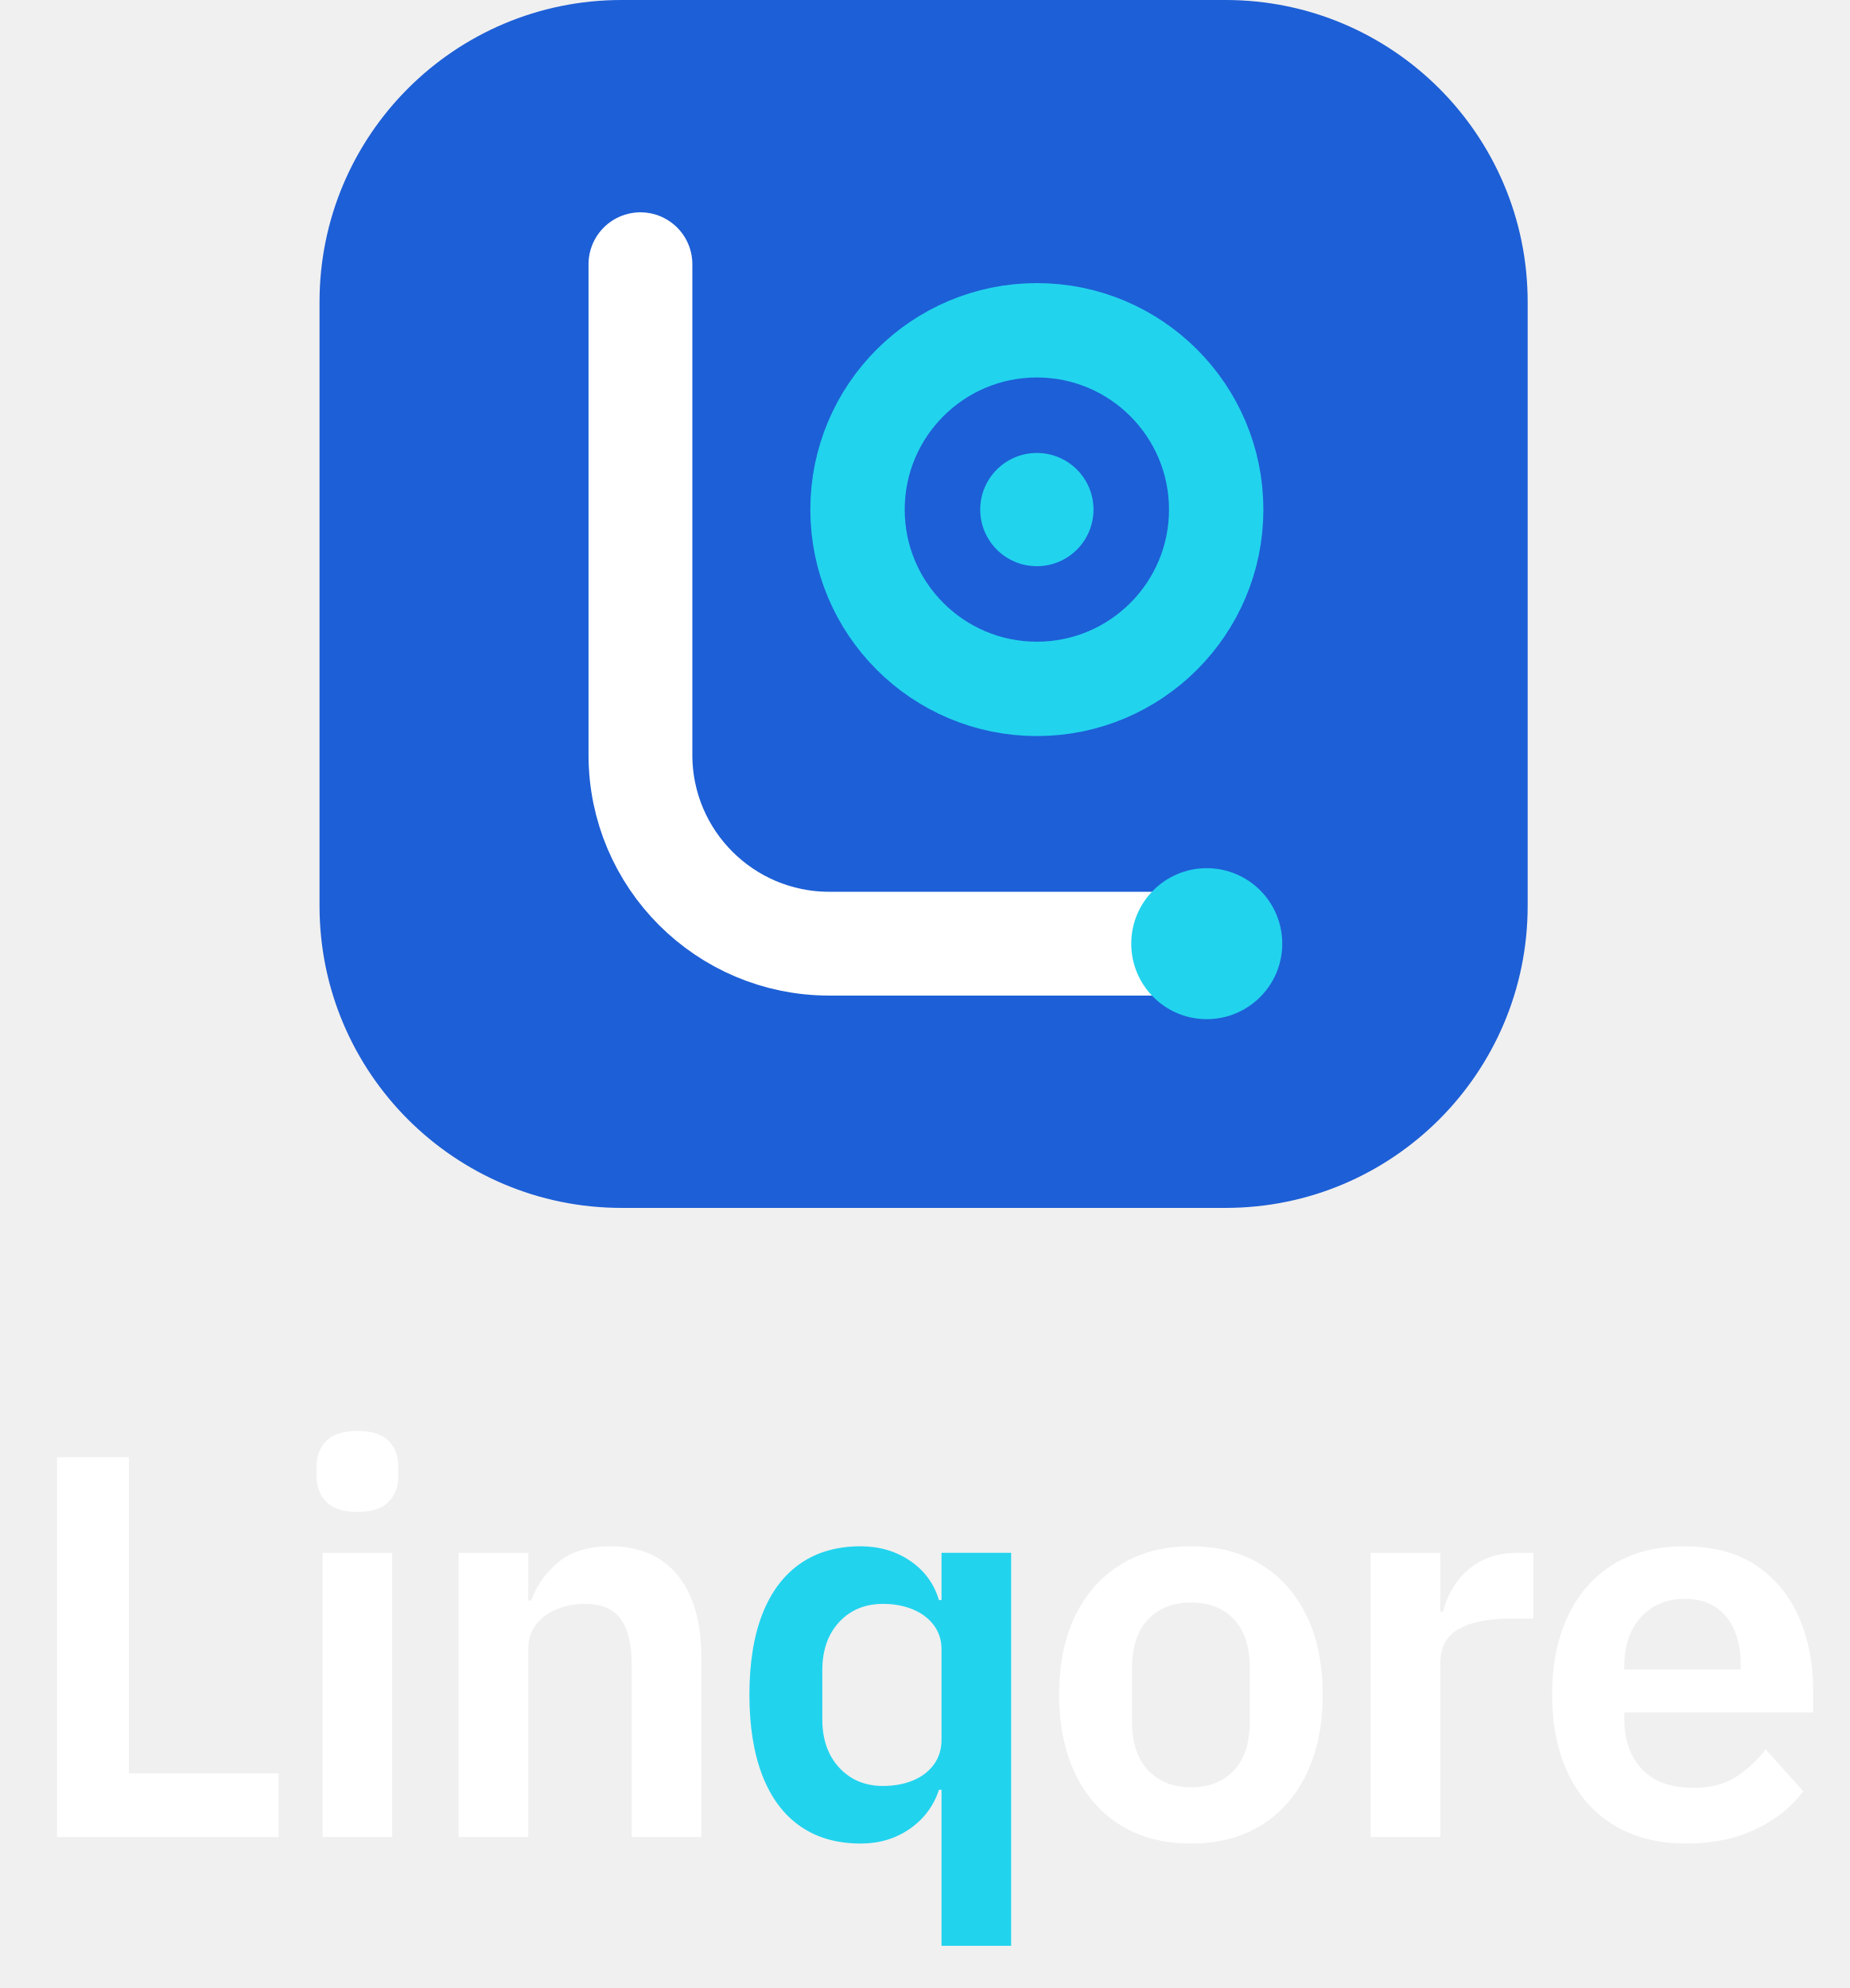
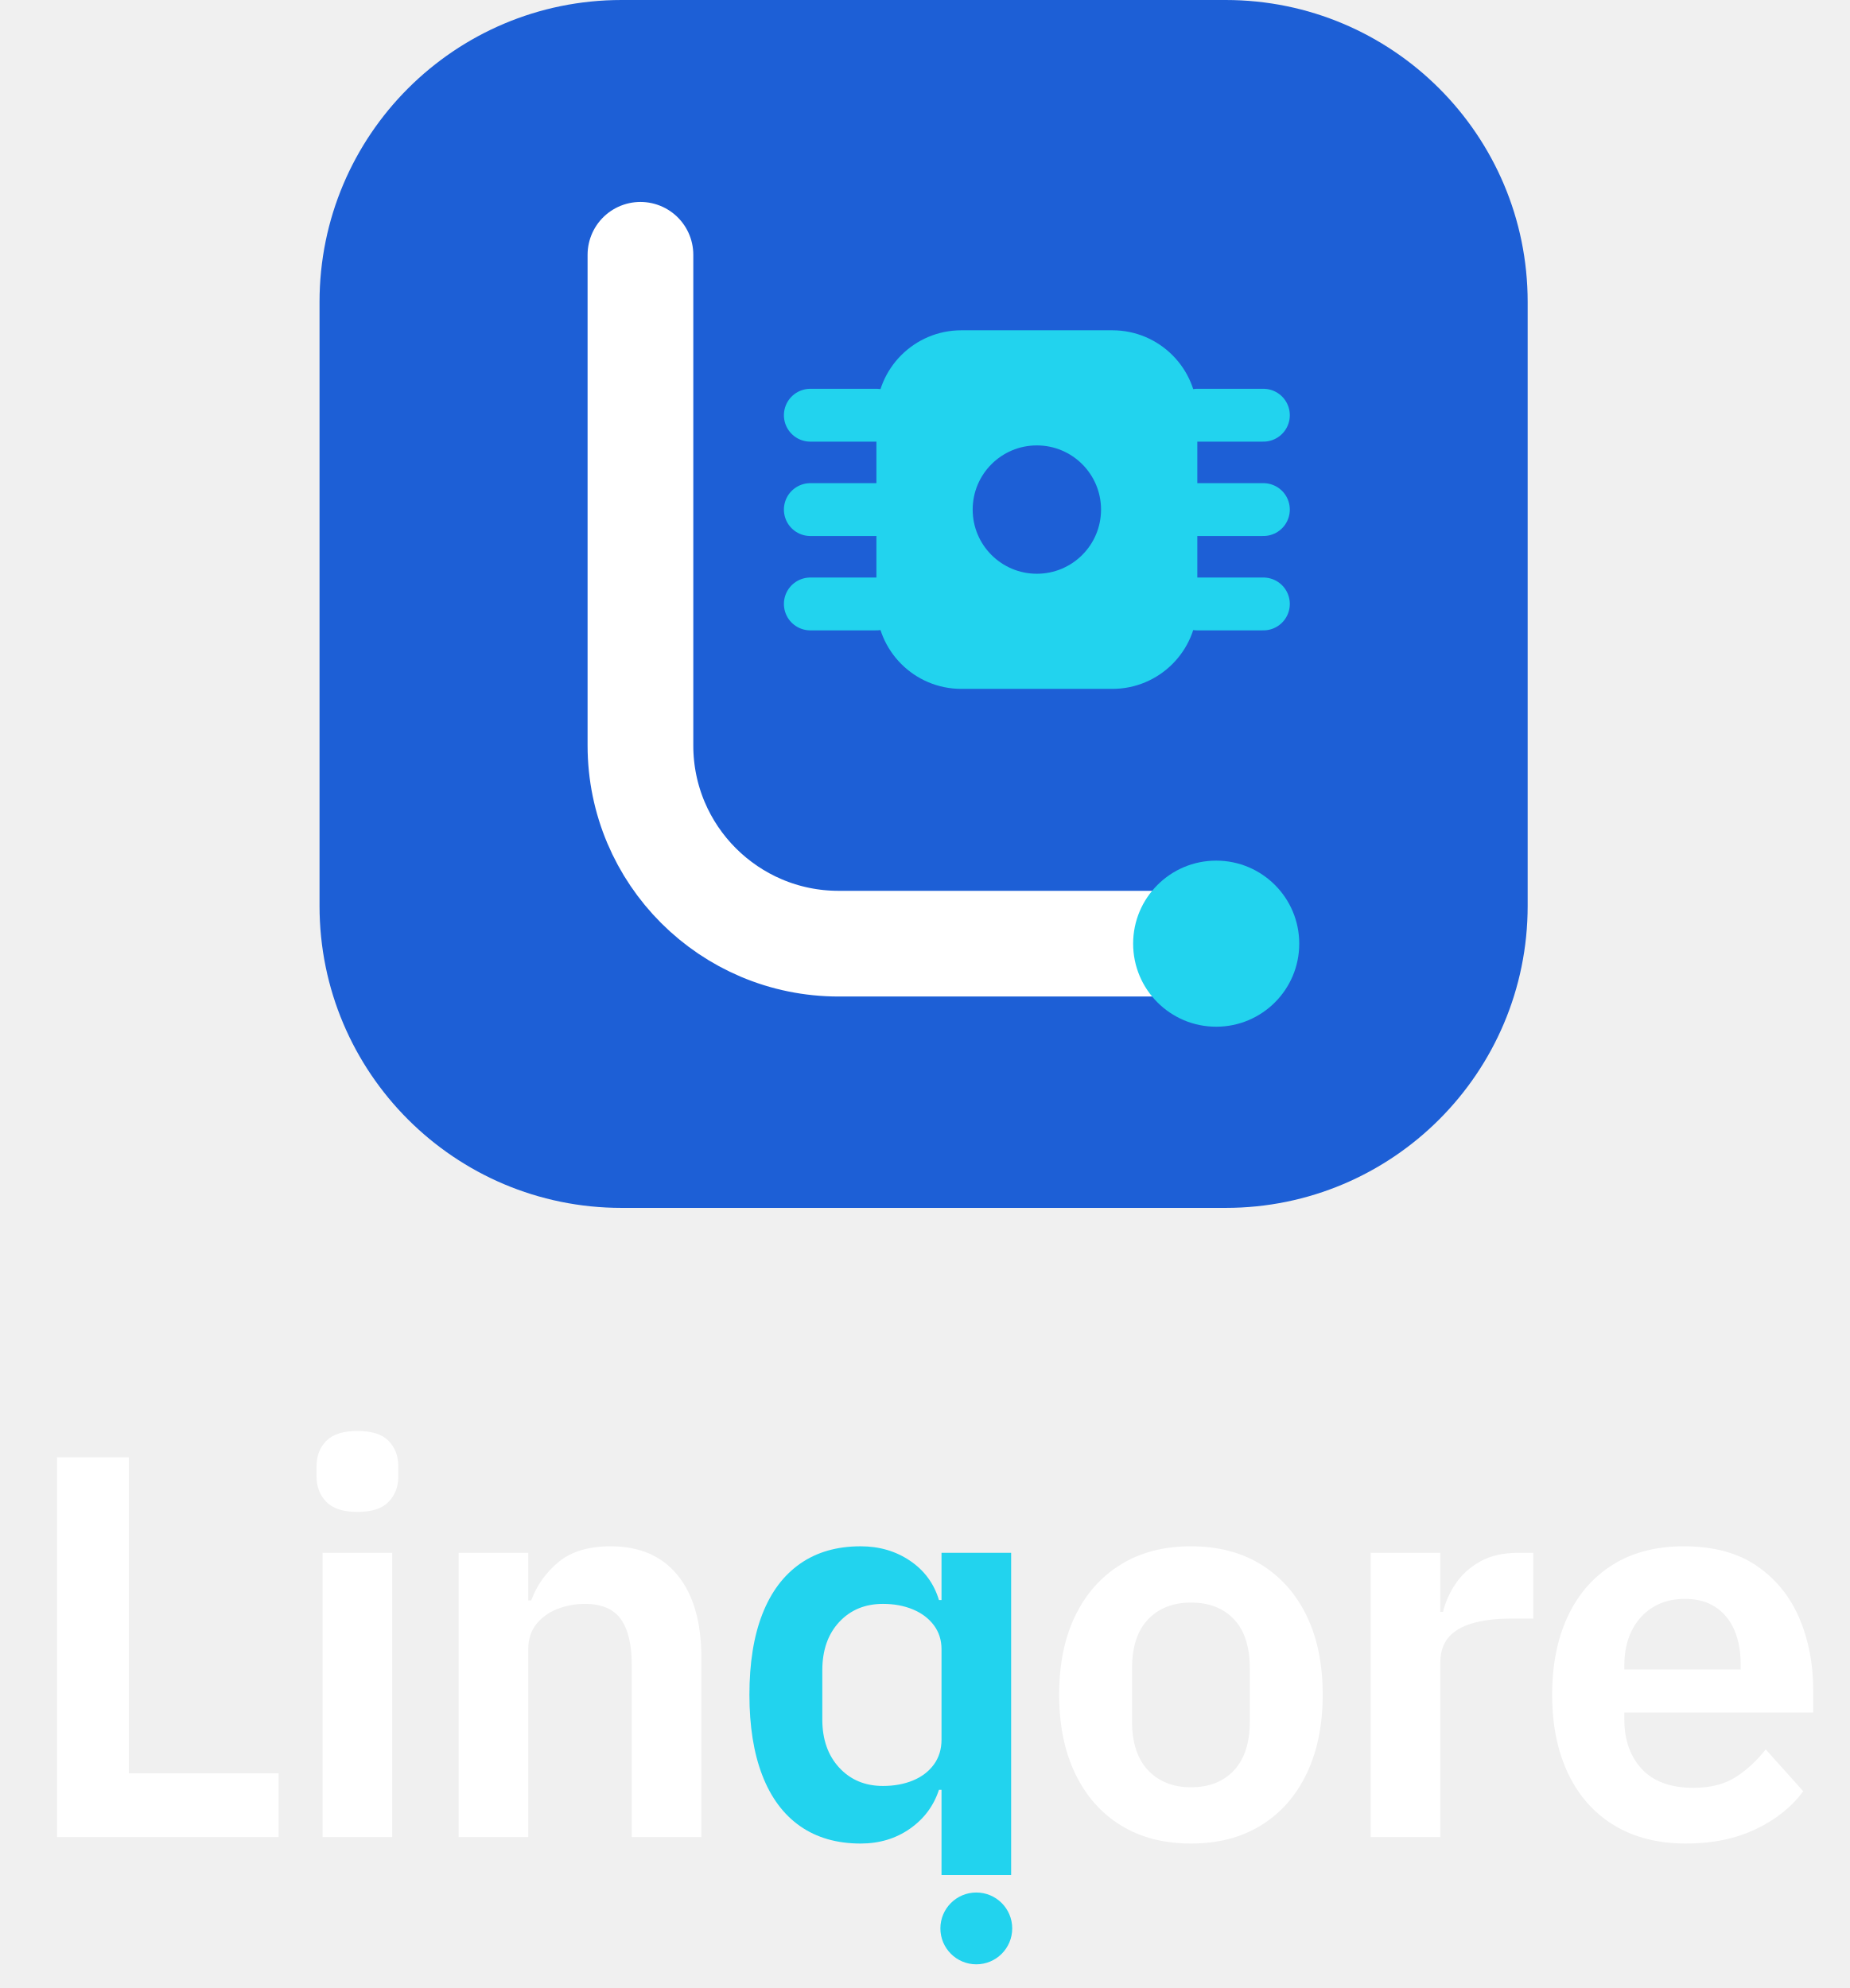
<svg xmlns="http://www.w3.org/2000/svg" viewBox="0 0 147 158" width="147" height="158">
  <g transform="translate(25.39 0.00) scale(1.5)">
    <rect width="64" height="64" rx="16" fill="#1D5FD6" />
-     <path d="M17 14v26a10 10 0 0 0 10 10h20" fill="none" stroke="#FFFFFF" stroke-width="5.5" stroke-linecap="round" />
-     <circle cx="38" cy="27" r="9.5" fill="none" stroke="#22D3EE" stroke-width="5" />
-     <circle cx="38" cy="27" r="3" fill="#22D3EE" />
-     <circle cx="47" cy="50" r="4" fill="#22D3EE" />
+     <path d="M17 13.5v26a10.5 10.5 0 0 0 10.5 10.5H46" fill="none" stroke="#FFFFFF" stroke-width="5.6" stroke-linecap="round" />
+     <path d="M26 22h3.5M26 27h3.5M26 32h3.5M46.5 22h3.5M46.5 27h3.5M46.5 32h3.5" stroke="#22D3EE" stroke-width="2.8" stroke-linecap="round" />
+     <rect x="29.5" y="17.5" width="17" height="19" rx="4.5" fill="#22D3EE" />
+     <circle cx="38" cy="27" r="3.4" fill="#1D5FD6" />
+     <circle cx="47.5" cy="50" r="4.4" fill="#22D3EE" />
  </g>
  <g transform="translate(1.00 146.00) scale(0.04324)">
    <path fill="#FFFFFF" d="M488.805 0.0H81.72V-698.0H213.661V-117.006H488.805Z" />
    <path fill="#FFFFFF" d="M633.69 -597.519Q594.59 -597.519 576.597 -616.012Q558.605 -634.504 558.605 -662.26V-681.605Q558.605 -710.065 576.597 -728.205Q594.59 -746.345 633.69 -746.345Q673.086 -746.345 690.931 -728.205Q708.776 -710.065 708.776 -681.605V-662.26Q708.776 -634.504 690.931 -616.012Q673.086 -597.519 633.69 -597.519ZM569.72 0.0V-522.345H697.661V0.0Z" />
    <path fill="#FFFFFF" d="M947.661 0.0H819.72V-522.345H947.661V-434.82H953.071Q968.546 -476.705 1003.398 -505.525Q1038.251 -534.345 1099.071 -534.345Q1179.071 -534.345 1222.398 -480.818Q1265.726 -427.29 1265.726 -329.59V0.0H1137.785V-317.0Q1137.785 -372.351 1117.802 -400.428Q1097.82 -428.504 1051.805 -428.504Q1025.571 -428.504 1001.796 -419.414Q978.021 -410.324 962.841 -391.749Q947.661 -373.173 947.661 -345.31Z" />
-     <path fill="#22D3EE" d="M1707.08 200.0V-86.82H1702.375Q1687.835 -42.345 1648.925 -15.173Q1610.015 12.0 1558.425 12.0Q1493.015 12.0 1447.277 -19.942Q1401.54 -51.885 1377.802 -113.237Q1354.065 -174.59 1354.065 -261.525Q1354.065 -348.755 1377.802 -409.608Q1401.54 -470.46 1447.277 -502.403Q1493.015 -534.345 1558.425 -534.345Q1610.015 -534.345 1649.367 -507.673Q1688.72 -481.0 1702.375 -435.525H1707.08V-522.345H1835.021V200.0ZM1599.46 -93.841Q1630.115 -93.841 1654.475 -103.873Q1678.835 -113.906 1692.957 -133.176Q1707.08 -152.445 1707.08 -179.1V-345.015Q1707.08 -370.49 1692.957 -389.317Q1678.835 -408.144 1654.475 -418.324Q1630.115 -428.504 1599.46 -428.504Q1550.086 -428.504 1519.046 -395.17Q1488.006 -361.835 1488.006 -306.23V-216.115Q1488.006 -161.215 1519.046 -127.528Q1550.086 -93.841 1599.46 -93.841Z" />
+     <clipPath id="qc4">
+       <rect x="-1000" y="-2000" width="5348" height="2070" />
+     </clipPath>
+     <path clip-path="url(#qc4)" fill="#22D3EE" d="M1707.08 200.0V-86.82H1702.375Q1687.835 -42.345 1648.925 -15.173Q1610.015 12.0 1558.425 12.0Q1493.015 12.0 1447.277 -19.942Q1401.54 -51.885 1377.802 -113.237Q1354.065 -174.59 1354.065 -261.525Q1354.065 -348.755 1377.802 -409.608Q1401.54 -470.46 1447.277 -502.403Q1493.015 -534.345 1558.425 -534.345Q1610.015 -534.345 1649.367 -507.673Q1688.72 -481.0 1702.375 -435.525H1707.08V-522.345H1835.021V200.0ZM1599.46 -93.841Q1630.115 -93.841 1654.475 -103.873Q1678.835 -113.906 1692.957 -133.176Q1707.08 -152.445 1707.08 -179.1V-345.015Q1707.08 -370.49 1692.957 -389.317Q1678.835 -408.144 1654.475 -418.324Q1630.115 -428.504 1599.46 -428.504Q1550.086 -428.504 1519.046 -395.17Q1488.006 -361.835 1488.006 -306.23V-216.115Q1488.006 -161.215 1519.046 -127.528Q1550.086 -93.841 1599.46 -93.841Z" />
+     <circle cx="1771" cy="168" r="66" fill="#22D3EE" />
    <path fill="#FFFFFF" d="M2165.41 12.0Q2090.77 12.0 2036.507 -21.5Q1982.245 -55.0 1952.745 -116.558Q1923.245 -178.115 1923.245 -261.525Q1923.245 -345.64 1952.745 -406.493Q1982.245 -467.345 2036.507 -500.845Q2090.77 -534.345 2165.41 -534.345Q2240.05 -534.345 2294.313 -500.845Q2348.575 -467.345 2378.075 -406.493Q2407.575 -345.64 2407.575 -261.525Q2407.575 -178.115 2378.075 -116.558Q2348.575 -55.0 2294.313 -21.5Q2240.05 12.0 2165.41 12.0ZM2165.41 -91.431Q2215.605 -91.431 2244.619 -122.618Q2273.634 -153.805 2273.634 -212.54V-309.805Q2273.634 -369.245 2244.619 -400.08Q2215.605 -430.914 2165.41 -430.914Q2116.215 -430.914 2086.701 -400.08Q2057.186 -369.245 2057.186 -309.805V-212.54Q2057.186 -153.805 2086.701 -122.618Q2116.215 -91.431 2165.41 -91.431Z" />
    <path fill="#FFFFFF" d="M2623.661 0.0H2495.72V-522.345H2623.661V-413.95H2628.661Q2635.546 -441.77 2652.431 -466.442Q2669.316 -491.115 2697.553 -506.73Q2725.791 -522.345 2767.086 -522.345H2794.561V-401.454H2754.611Q2711.611 -401.454 2682.373 -392.774Q2653.136 -384.094 2638.398 -366.504Q2623.661 -348.914 2623.661 -319.684Z" />
    <path fill="#FFFFFF" d="M3075.345 12.0Q2998.295 12.0 2943.122 -21.5Q2887.95 -55.0 2858.597 -116.558Q2829.245 -178.115 2829.245 -261.525Q2829.245 -344.23 2857.892 -405.435Q2886.54 -466.64 2940.655 -500.493Q2994.77 -534.345 3071.115 -534.345Q3152.805 -534.345 3205.273 -498.32Q3257.74 -462.295 3283.33 -402.475Q3308.92 -342.655 3308.92 -271.065V-228.835H2961.891V-216.115Q2961.891 -159.69 2993.931 -125.061Q3025.971 -90.431 3088.805 -90.431Q3136.395 -90.431 3167.255 -110.611Q3198.115 -130.791 3221.64 -161.1L3290.625 -84.144Q3258.575 -40.605 3203.108 -14.302Q3147.64 12.0 3075.345 12.0ZM3073.23 -437.734Q3039.395 -437.734 3014.356 -422.317Q2989.316 -406.9 2975.603 -379.507Q2961.891 -352.115 2961.891 -315.575V-307.87H3175.684V-317.46Q3175.684 -353.59 3163.972 -380.54Q3152.26 -407.49 3129.367 -422.612Q3106.475 -437.734 3073.23 -437.734Z" />
  </g>
</svg>
